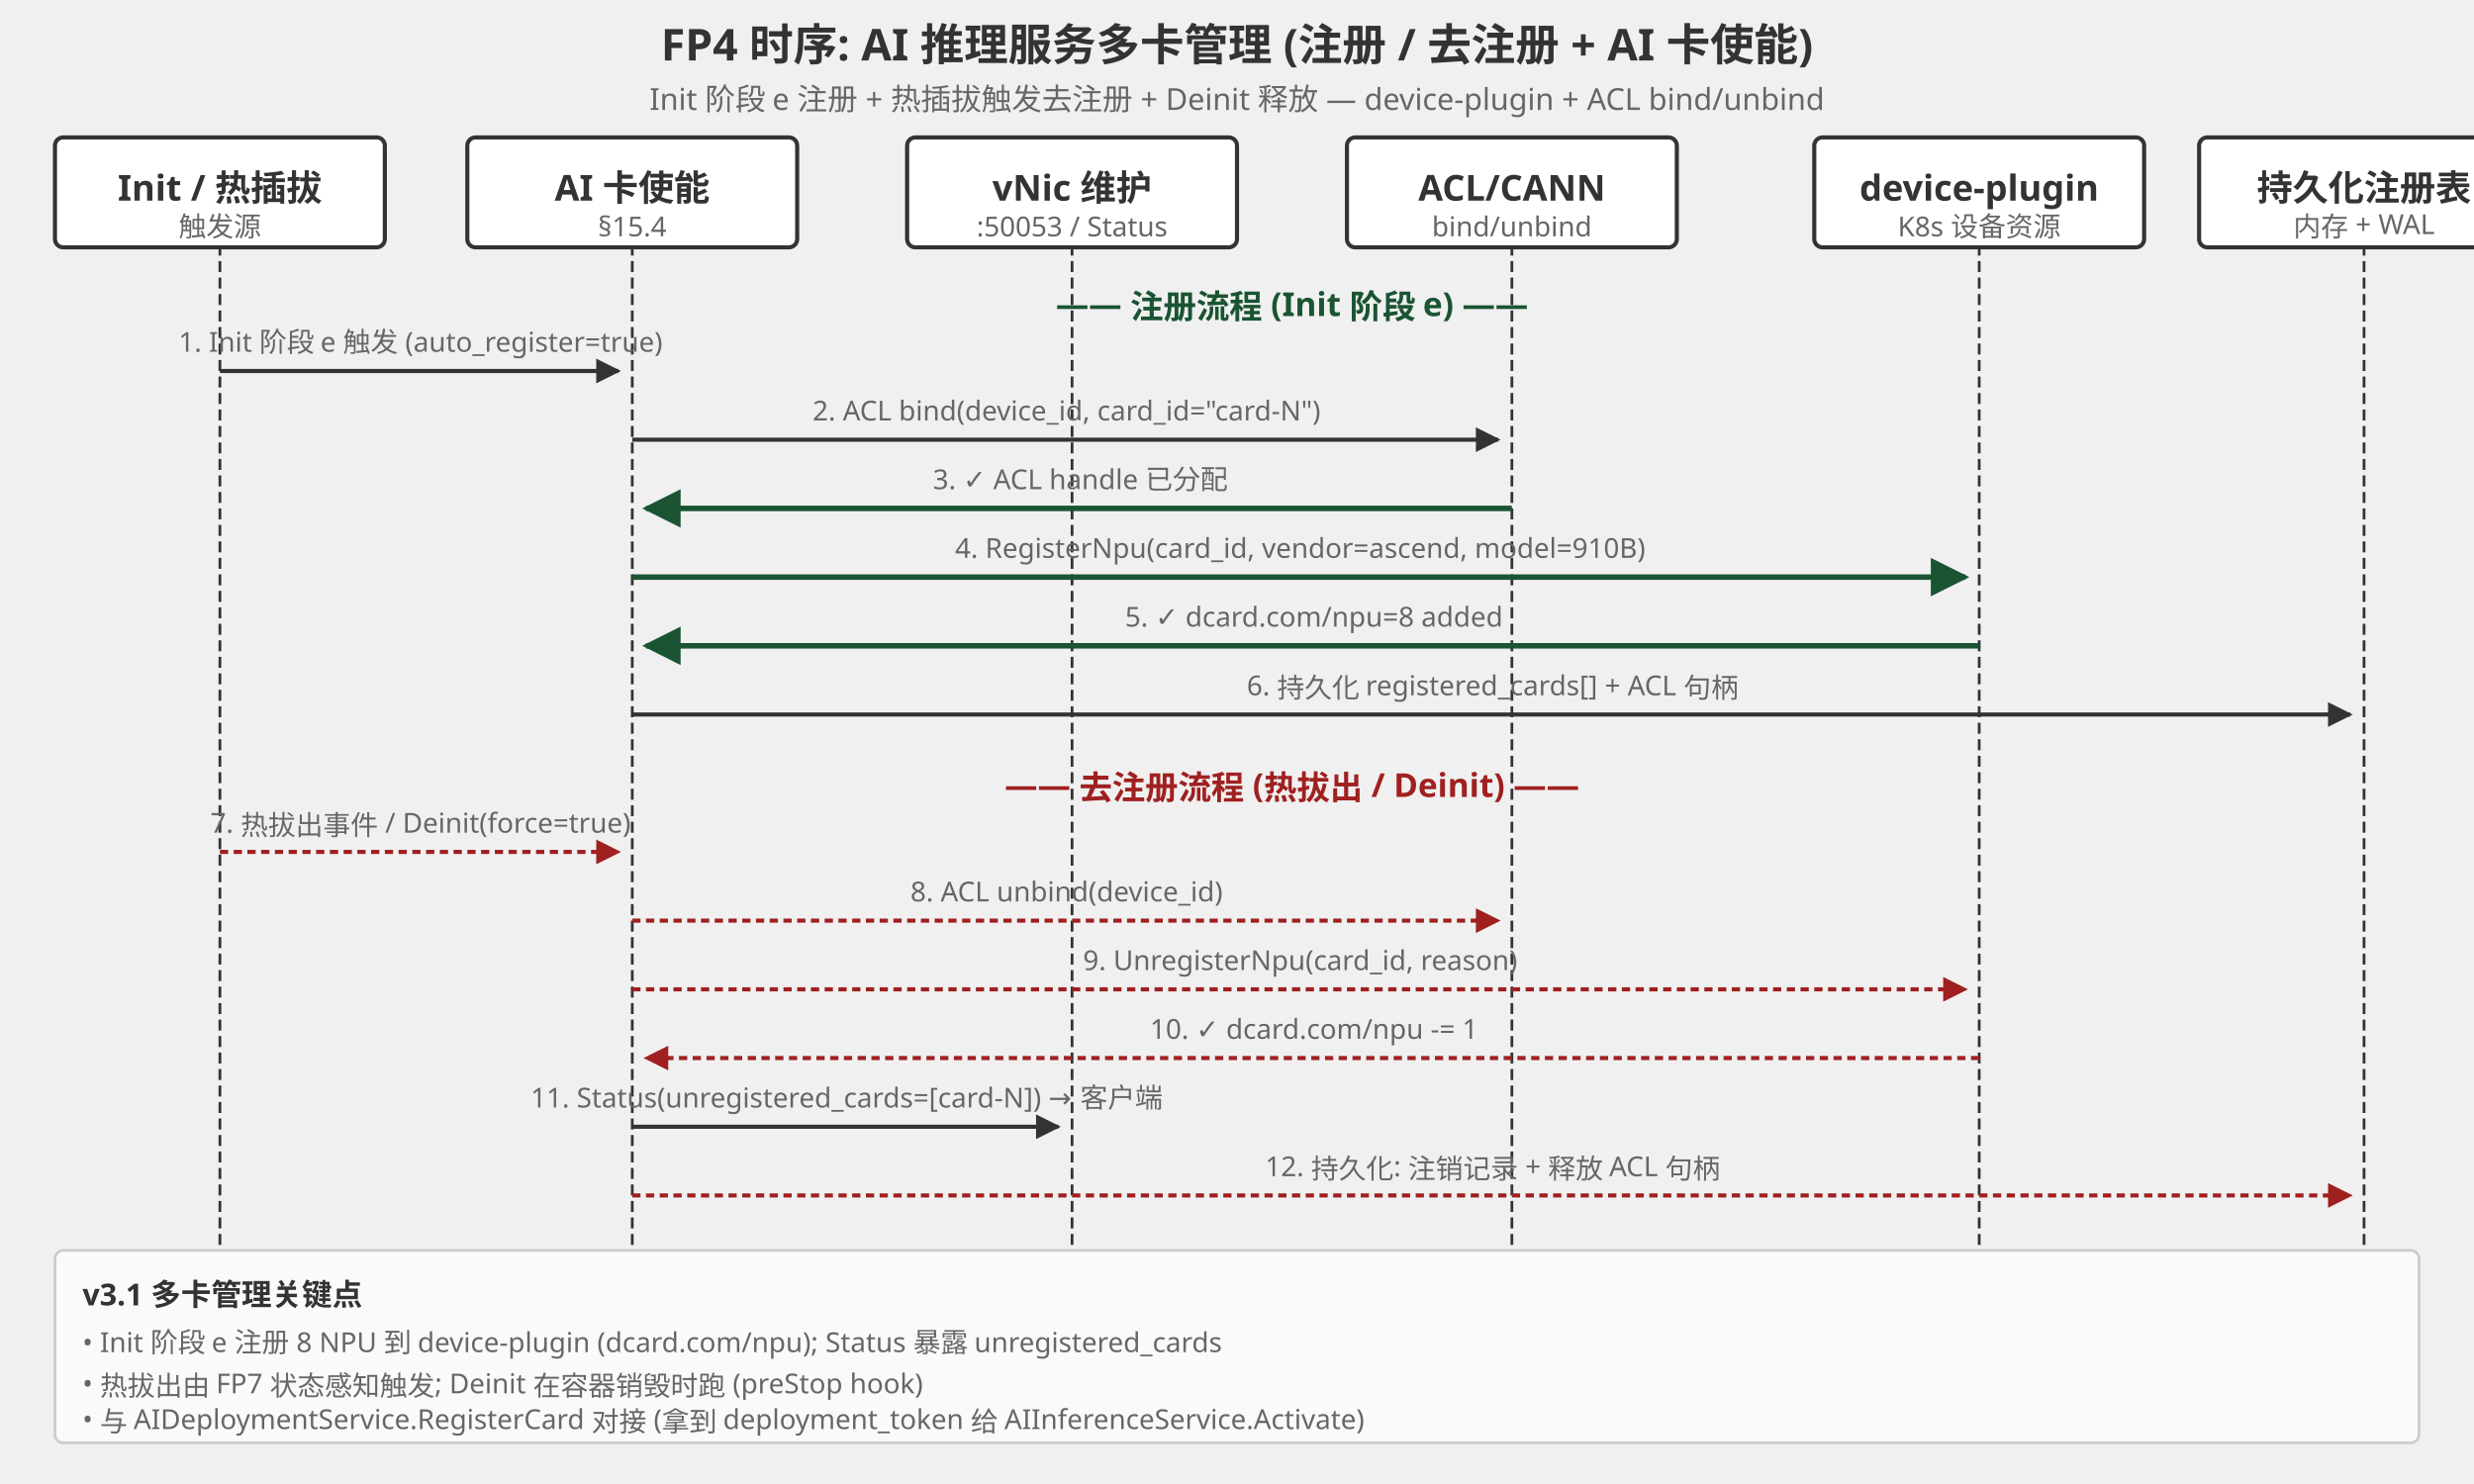
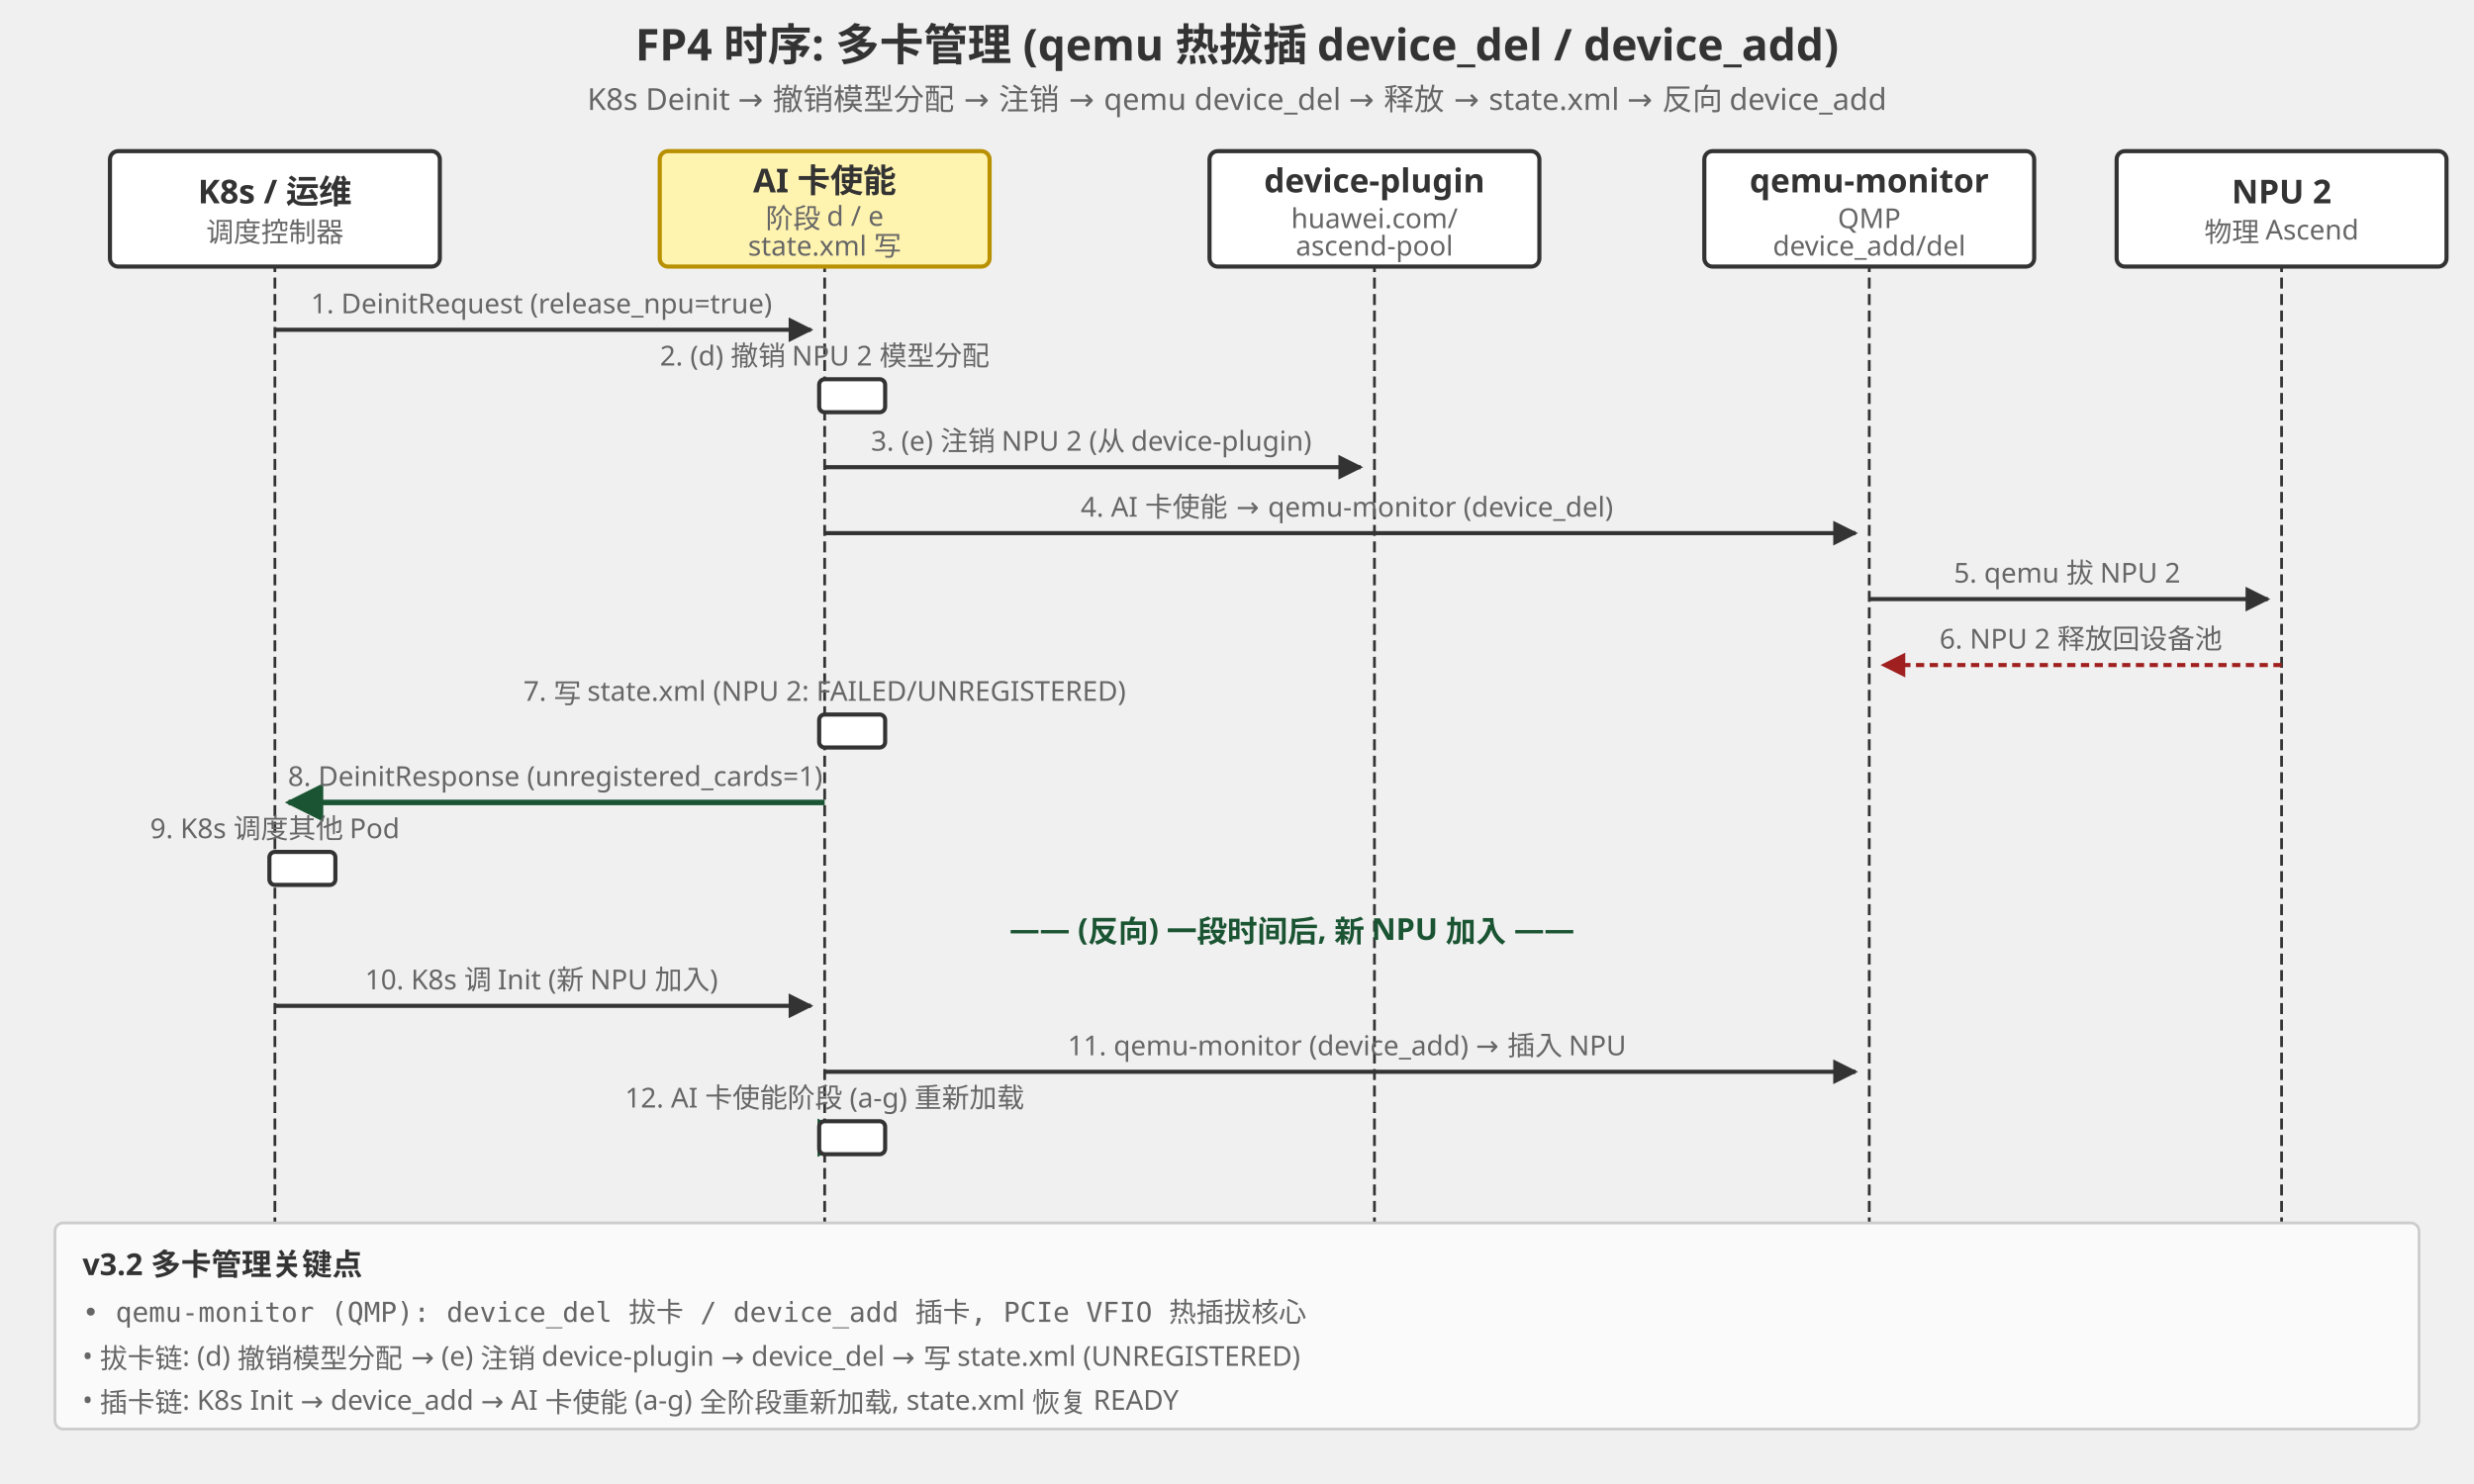
<svg xmlns="http://www.w3.org/2000/svg" viewBox="0 0 900 540" font-family="sans-serif">
  <style>
    .box { fill: #fff; stroke: #333; stroke-width: 1.5; }
-     .label { fill: #333; font-size: 13px; font-weight: 600; text-anchor: middle; }
+     .box-core { fill: #fff3b0; stroke: #b89000; stroke-width: 1.5; }
+     .label { fill: #333; font-size: 12px; font-weight: 600; text-anchor: middle; }
    .sub { fill: #666; font-size: 10px; text-anchor: middle; }
    .arrow { stroke: #333; stroke-width: 1.5; fill: none; marker-end: url(#arr); }
    .arrow-good { stroke: #1a5432; stroke-width: 2; fill: none; marker-end: url(#arr3); }
    .arrow-bad { stroke: #a02020; stroke-width: 1.5; fill: none; marker-end: url(#arr4); stroke-dasharray: 3,2; }
    .bar { fill: #fafafa; stroke: #ccc; }
+     .mono { font-family: monospace; }
  </style>
  <defs>
    <marker id="arr" viewBox="0 0 10 10" refX="9" refY="5" markerWidth="6" markerHeight="6" orient="auto">
      <path d="M0,0 L10,5 L0,10 z" fill="#333" />
    </marker>
    <marker id="arr3" viewBox="0 0 10 10" refX="9" refY="5" markerWidth="7" markerHeight="7" orient="auto">
      <path d="M0,0 L10,5 L0,10 z" fill="#1a5432" />
    </marker>
    <marker id="arr4" viewBox="0 0 10 10" refX="9" refY="5" markerWidth="6" markerHeight="6" orient="auto">
      <path d="M0,0 L10,5 L0,10 z" fill="#a02020" />
    </marker>
  </defs>
-   <text x="450" y="22" text-anchor="middle" fill="#333" font-size="16" font-weight="600">FP4 时序: AI 推理服务多卡管理 (注册 / 去注册 + AI 卡使能)</text>
-   <text x="450" y="40" text-anchor="middle" fill="#666" font-size="11">Init 阶段 e 注册 + 热插拔触发去注册 + Deinit 释放 — device-plugin + ACL bind/unbind</text>
-   <line x1="80" y1="65" x2="80" y2="490" stroke="#333" stroke-width="1" stroke-dasharray="4,2" />
-   <line x1="230" y1="65" x2="230" y2="490" stroke="#333" stroke-width="1" stroke-dasharray="4,2" />
-   <line x1="390" y1="65" x2="390" y2="490" stroke="#333" stroke-width="1" stroke-dasharray="4,2" />
-   <line x1="550" y1="65" x2="550" y2="490" stroke="#333" stroke-width="1" stroke-dasharray="4,2" />
-   <line x1="720" y1="65" x2="720" y2="490" stroke="#333" stroke-width="1" stroke-dasharray="4,2" />
-   <line x1="860" y1="65" x2="860" y2="490" stroke="#333" stroke-width="1" stroke-dasharray="4,2" />
-   <rect class="box" x="20" y="50" width="120" height="40" rx="3" />
-   <text class="label" x="80" y="73">Init / 热插拔</text>
-   <text class="sub" x="80" y="86" font-size="9">触发源</text>
-   <rect class="box" x="170" y="50" width="120" height="40" rx="3" />
-   <text class="label" x="230" y="73">AI 卡使能</text>
-   <text class="sub" x="230" y="86" font-size="9">§15.4</text>
-   <rect class="box" x="330" y="50" width="120" height="40" rx="3" />
-   <text class="label" x="390" y="73">vNic 维护</text>
-   <text class="sub" x="390" y="86" font-size="9">:50053 / Status</text>
-   <rect class="box" x="490" y="50" width="120" height="40" rx="3" />
-   <text class="label" x="550" y="73">ACL/CANN</text>
-   <text class="sub" x="550" y="86" font-size="9">bind/unbind</text>
-   <rect class="box" x="660" y="50" width="120" height="40" rx="3" />
-   <text class="label" x="720" y="73">device-plugin</text>
-   <text class="sub" x="720" y="86" font-size="9">K8s 设备资源</text>
-   <rect class="box" x="800" y="50" width="120" height="40" rx="3" />
-   <text class="label" x="860" y="73">持久化注册表</text>
-   <text class="sub" x="860" y="86" font-size="9">内存 + WAL</text>
-   <text x="470" y="115" text-anchor="middle" fill="#1a5432" font-size="12" font-weight="600">—— 注册流程 (Init 阶段 e) ——</text>
-   <line class="arrow" x1="80" y1="135" x2="225" y2="135" />
-   <text class="sub" x="153" y="128">1. Init 阶段 e 触发 (auto_register=true)</text>
-   <line class="arrow" x1="230" y1="160" x2="545" y2="160" />
-   <text class="sub" x="388" y="153">2. ACL bind(device_id, card_id="card-N")</text>
-   <line class="arrow-good" x1="550" y1="185" x2="235" y2="185" />
-   <text class="sub" x="393" y="178">3. ✓ ACL handle 已分配</text>
-   <line class="arrow-good" x1="230" y1="210" x2="715" y2="210" />
-   <text class="sub" x="473" y="203">4. RegisterNpu(card_id, vendor=ascend, model=910B)</text>
-   <line class="arrow-good" x1="720" y1="235" x2="235" y2="235" />
-   <text class="sub" x="478" y="228">5. ✓ dcard.com/npu=8 added</text>
-   <line class="arrow" x1="230" y1="260" x2="855" y2="260" />
-   <text class="sub" x="543" y="253">6. 持久化 registered_cards[] + ACL 句柄</text>
-   <text x="470" y="290" text-anchor="middle" fill="#a02020" font-size="12" font-weight="600">—— 去注册流程 (热拔出 / Deinit) ——</text>
-   <line class="arrow-bad" x1="80" y1="310" x2="225" y2="310" />
-   <text class="sub" x="153" y="303">7. 热拔出事件 / Deinit(force=true)</text>
-   <line class="arrow-bad" x1="230" y1="335" x2="545" y2="335" />
-   <text class="sub" x="388" y="328">8. ACL unbind(device_id)</text>
-   <line class="arrow-bad" x1="230" y1="360" x2="715" y2="360" />
-   <text class="sub" x="473" y="353">9. UnregisterNpu(card_id, reason)</text>
-   <line class="arrow-bad" x1="720" y1="385" x2="235" y2="385" />
-   <text class="sub" x="478" y="378">10. ✓ dcard.com/npu -= 1</text>
-   <line class="arrow" x1="230" y1="410" x2="385" y2="410" />
-   <text class="sub" x="308" y="403">11. Status(unregistered_cards=[card-N]) → 客户端</text>
-   <line class="arrow-bad" x1="230" y1="435" x2="855" y2="435" />
-   <text class="sub" x="543" y="428" fill="#a02020">12. 持久化: 注销记录 + 释放 ACL 句柄</text>
-   <rect class="bar" x="20" y="455" width="860" height="70" rx="3" />
-   <text x="30" y="475" fill="#333" font-size="11" font-weight="600">v3.1 多卡管理关键点</text>
-   <text x="30" y="492" fill="#666" font-size="10">• Init 阶段 e 注册 8 NPU 到 device-plugin (dcard.com/npu); Status 暴露 unregistered_cards</text>
-   <text x="30" y="507" fill="#666" font-size="10">• 热拔出由 FP7 状态感知触发; Deinit 在容器销毁时跑 (preStop hook)</text>
-   <text x="30" y="520" fill="#666" font-size="10">• 与 AIDeploymentService.RegisterCard 对接 (拿到 deployment_token 给 AIInferenceService.Activate)</text>
+   <text x="450" y="22" text-anchor="middle" fill="#333" font-size="16" font-weight="600">FP4 时序: 多卡管理 (qemu 热拔插 device_del / device_add)</text>
+   <text x="450" y="40" text-anchor="middle" fill="#666" font-size="11">K8s Deinit → 撤销模型分配 → 注销 → qemu device_del → 释放 → state.xml → 反向 device_add</text>
+   <g stroke="#333" stroke-width="1" stroke-dasharray="4,2">
+     <line x1="100" y1="95" x2="100" y2="470" />
+     <line x1="300" y1="95" x2="300" y2="470" />
+     <line x1="500" y1="95" x2="500" y2="470" />
+     <line x1="680" y1="95" x2="680" y2="470" />
+     <line x1="830" y1="95" x2="830" y2="470" />
+   </g>
+   <rect class="box" x="40" y="55" width="120" height="42" rx="3" />
+   <text class="label" x="100" y="74">K8s / 运维</text>
+   <text class="sub" x="100" y="88" font-size="9">调度控制器</text>
+   <rect class="box-core" x="240" y="55" width="120" height="42" rx="3" />
+   <text class="label" x="300" y="70">AI 卡使能</text>
+   <text class="sub" x="300" y="83" font-size="9">阶段 d / e</text>
+   <text class="sub" x="300" y="93" font-size="8">state.xml 写</text>
+   <rect class="box" x="440" y="55" width="120" height="42" rx="3" />
+   <text class="label" x="500" y="70">device-plugin</text>
+   <text class="sub" x="500" y="83" font-size="9">huawei.com/</text>
+   <text class="sub" x="500" y="93" font-size="8">ascend-pool</text>
+   <rect class="box" x="620" y="55" width="120" height="42" rx="3" />
+   <text class="label" x="680" y="70">qemu-monitor</text>
+   <text class="sub" x="680" y="83" font-size="9">QMP</text>
+   <text class="sub" x="680" y="93" font-size="8">device_add/del</text>
+   <rect class="box" x="770" y="55" width="120" height="42" rx="3" />
+   <text class="label" x="830" y="74">NPU 2</text>
+   <text class="sub" x="830" y="88" font-size="9">物理 Ascend</text>
+   <line class="arrow" x1="100" y1="120" x2="295" y2="120" />
+   <text class="sub" x="197" y="114" text-anchor="middle">1. DeinitRequest (release_npu=true)</text>
+   <line class="arrow" x1="300" y1="144" x2="310" y2="144" />
+   <rect class="box" x="298" y="138" width="24" height="12" rx="2" />
+   <text class="sub" x="300" y="133" text-anchor="middle">2. (d) 撤销 NPU 2 模型分配</text>
+   <line class="arrow" x1="300" y1="170" x2="495" y2="170" />
+   <text class="sub" x="397" y="164" text-anchor="middle">3. (e) 注销 NPU 2 (从 device-plugin)</text>
+   <line class="arrow" x1="300" y1="194" x2="675" y2="194" />
+   <text class="sub" x="490" y="188" text-anchor="middle">4. AI 卡使能 → qemu-monitor (device_del)</text>
+   <line class="arrow" x1="680" y1="218" x2="825" y2="218" />
+   <text class="sub" x="752" y="212" text-anchor="middle">5. qemu 拔 NPU 2</text>
+   <line class="arrow-bad" x1="830" y1="242" x2="685" y2="242" />
+   <text class="sub" x="757" y="236" text-anchor="middle" fill="#a02020">6. NPU 2 释放回设备池</text>
+   <line class="arrow" x1="300" y1="266" x2="310" y2="266" />
+   <rect class="box" x="298" y="260" width="24" height="12" rx="2" />
+   <text class="sub" x="300" y="255" text-anchor="middle">7. 写 state.xml (NPU 2: FAILED/UNREGISTERED)</text>
+   <line class="arrow-good" x1="300" y1="292" x2="105" y2="292" />
+   <text class="sub" x="202" y="286" text-anchor="middle">8. DeinitResponse (unregistered_cards=1)</text>
+   <line class="arrow" x1="100" y1="316" x2="110" y2="316" />
+   <rect class="box" x="98" y="310" width="24" height="12" rx="2" />
+   <text class="sub" x="100" y="305" text-anchor="middle">9. K8s 调度其他 Pod</text>
+   <text x="470" y="342" text-anchor="middle" fill="#1a5432" font-size="11" font-weight="600">—— (反向) 一段时间后, 新 NPU 加入 ——</text>
+   <line class="arrow" x1="100" y1="366" x2="295" y2="366" />
+   <text class="sub" x="197" y="360" text-anchor="middle">10. K8s 调 Init (新 NPU 加入)</text>
+   <line class="arrow" x1="300" y1="390" x2="675" y2="390" />
+   <text class="sub" x="490" y="384" text-anchor="middle">11. qemu-monitor (device_add) → 插入 NPU</text>
+   <line class="arrow-good" x1="300" y1="414" x2="310" y2="414" />
+   <rect class="box" x="298" y="408" width="24" height="12" rx="2" />
+   <text class="sub" x="300" y="403" text-anchor="middle">12. AI 卡使能阶段 (a-g) 重新加载</text>
+   <rect class="bar" x="20" y="445" width="860" height="75" rx="3" />
+   <text x="30" y="464" fill="#333" font-size="11" font-weight="600">v3.2 多卡管理关键点</text>
+   <text x="30" y="481" fill="#666" font-size="10" font-family="monospace">• qemu-monitor (QMP): device_del 拔卡 / device_add 插卡, PCIe VFIO 热插拔核心</text>
+   <text x="30" y="497" fill="#666" font-size="10">• 拔卡链: (d) 撤销模型分配 → (e) 注销 device-plugin → device_del → 写 state.xml (UNREGISTERED)</text>
+   <text x="30" y="513" fill="#666" font-size="10">• 插卡链: K8s Init → device_add → AI 卡使能 (a-g) 全阶段重新加载, state.xml 恢复 READY</text>
</svg>
